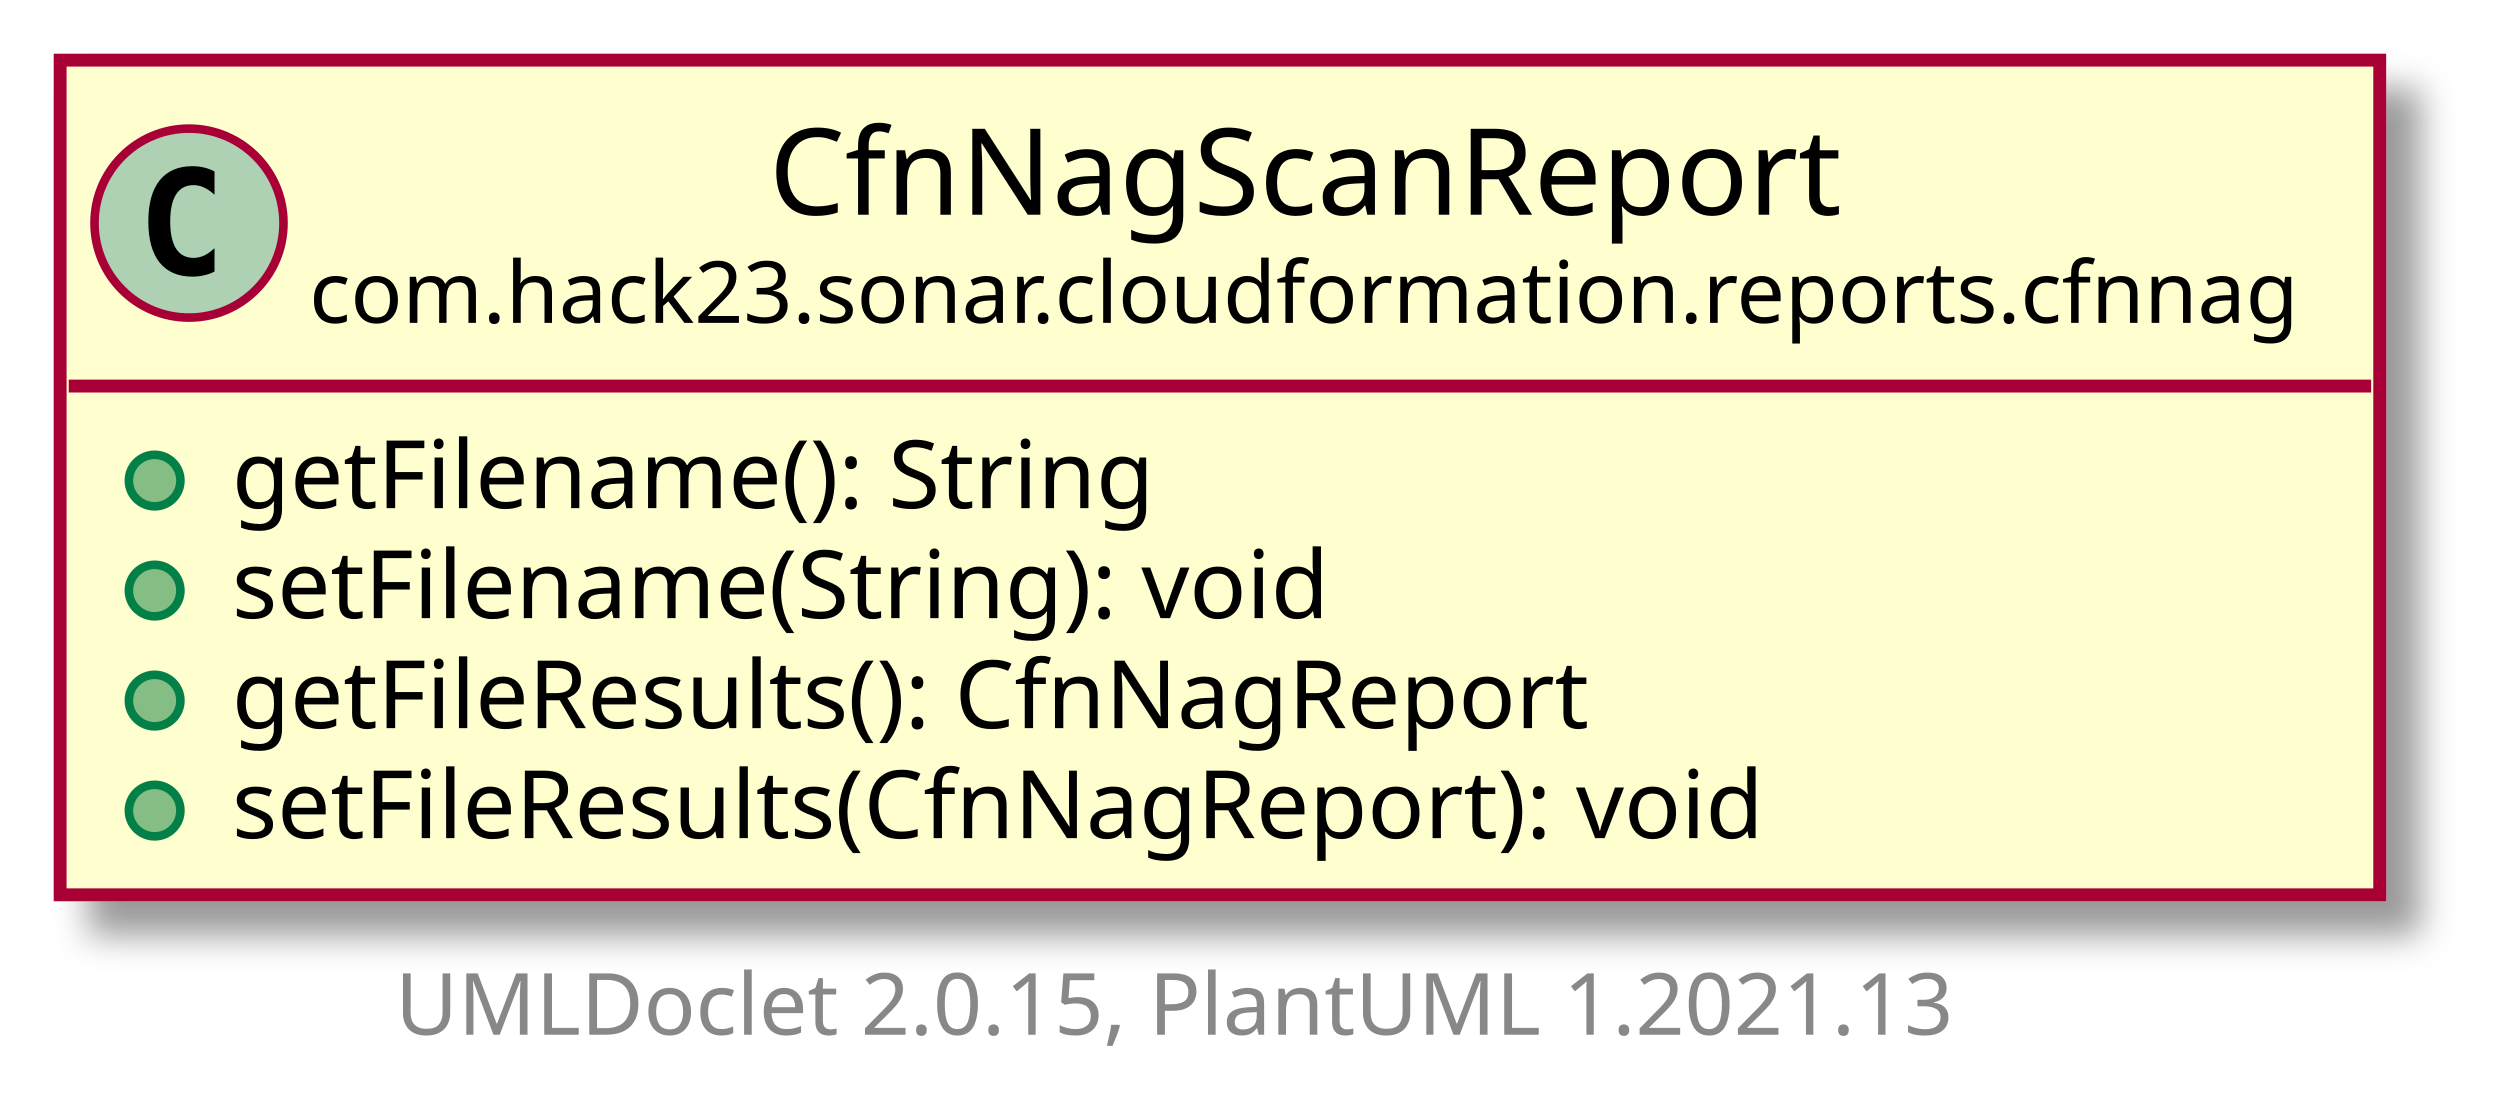
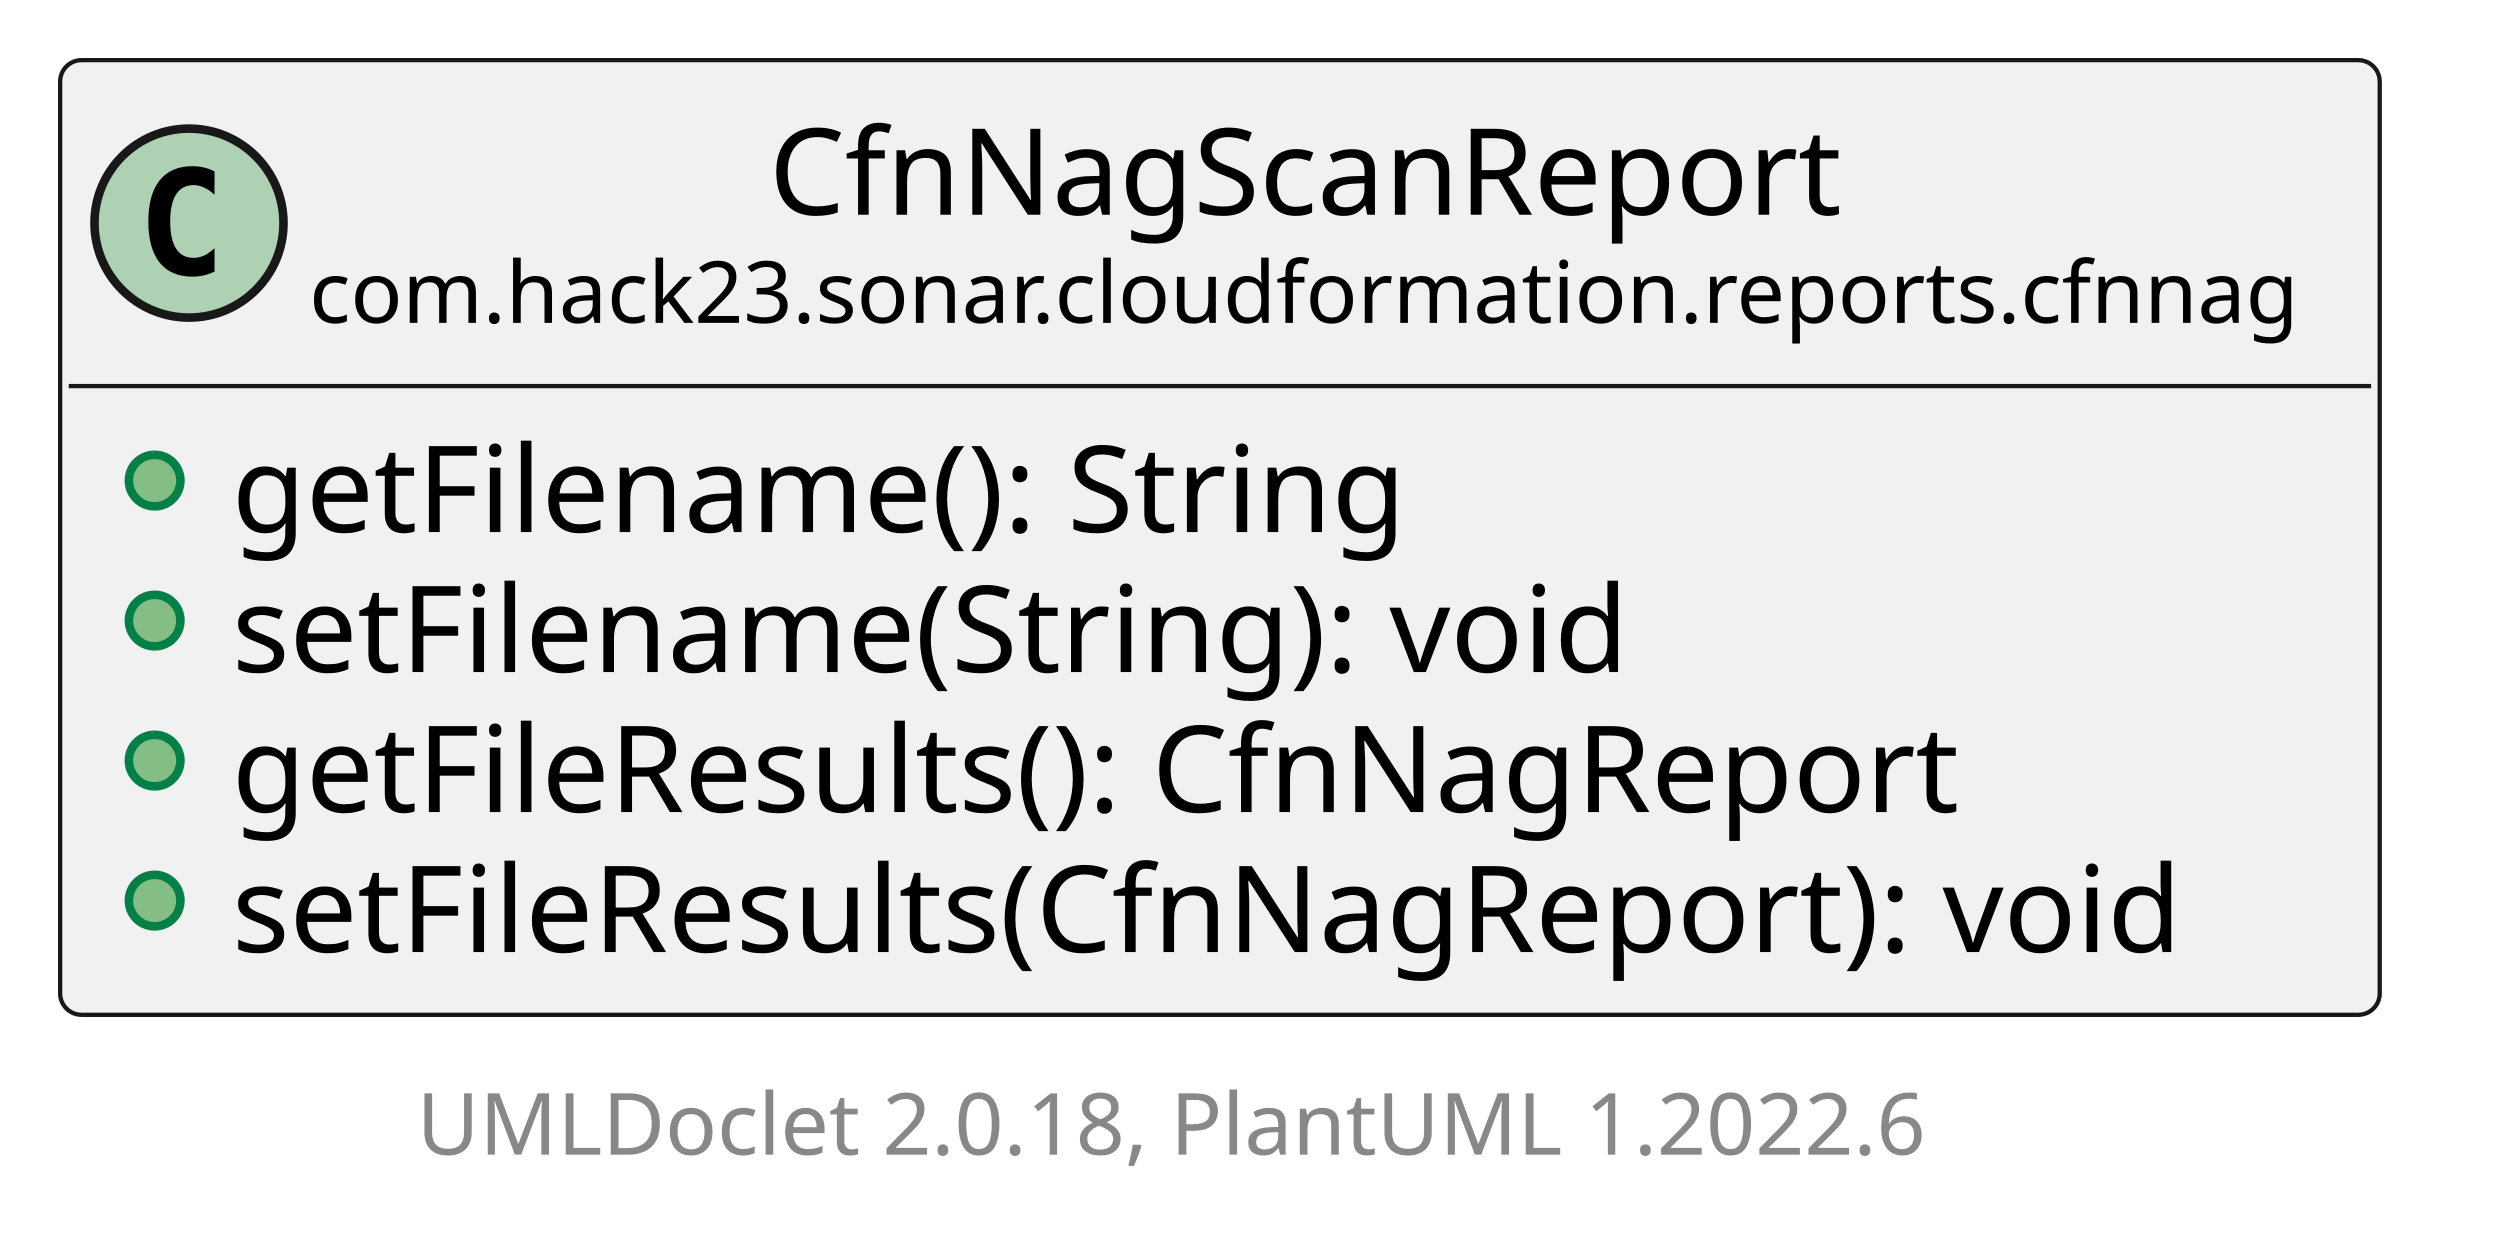
- <svg xmlns="http://www.w3.org/2000/svg" xmlns:xlink="http://www.w3.org/1999/xlink" contentScriptType="application/ecmascript" contentStyleType="text/css" height="128px" preserveAspectRatio="none" style="width:291px;height:128px;background:#FFFFFF;" version="1.1" viewBox="0 0 291 128" width="291px" zoomAndPan="magnify">
-   <defs>
-     <filter height="300%" id="ffgetdk3bx00a" width="300%" x="-1" y="-1">
-       <feGaussianBlur result="blurOut" stdDeviation="2.0" />
-       <feColorMatrix in="blurOut" result="blurOut2" type="matrix" values="0 0 0 0 0 0 0 0 0 0 0 0 0 0 0 0 0 0 .4 0" />
-       <feOffset dx="4.0" dy="4.0" in="blurOut2" result="blurOut3" />
-       <feBlend in="SourceGraphic" in2="blurOut3" mode="normal" />
-     </filter>
-   </defs>
+ <svg xmlns="http://www.w3.org/2000/svg" xmlns:xlink="http://www.w3.org/1999/xlink" contentStyleType="text/css" height="144px" preserveAspectRatio="none" style="width:291px;height:144px;background:#FFFFFF;" version="1.1" viewBox="0 0 291 144" width="291px" zoomAndPan="magnify">
+   <defs />
  <g>
    <a href="CfnNagScanReport.html" target="_top" title="CfnNagScanReport.html" xlink:actuate="onRequest" xlink:href="CfnNagScanReport.html" xlink:show="new" xlink:title="CfnNagScanReport.html" xlink:type="simple">
-       <rect codeLine="5" fill="#FEFECE" filter="url(#ffgetdk3bx00a)" height="97.156" id="com.hack23.sonar.cloudformation.reports.cfnnag.CfnNagScanReport" style="stroke:#A80036;stroke-width:1.5;" width="270" x="7" y="7" />
-       <ellipse cx="22" cy="25.969" fill="#ADD1B2" rx="11" ry="11" style="stroke:#A80036;stroke-width:1.0;" />
-       <path d="M24.969,31.609 Q24.391,31.906 23.75,32.047 Q23.109,32.203 22.406,32.203 Q19.906,32.203 18.578,30.562 Q17.266,28.906 17.266,25.781 Q17.266,22.656 18.578,21 Q19.906,19.344 22.406,19.344 Q23.109,19.344 23.75,19.5 Q24.406,19.656 24.969,19.953 L24.969,22.672 Q24.344,22.094 23.75,21.828 Q23.156,21.547 22.531,21.547 Q21.188,21.547 20.5,22.625 Q19.812,23.688 19.812,25.781 Q19.812,27.875 20.5,28.953 Q21.188,30.016 22.531,30.016 Q23.156,30.016 23.75,29.75 Q24.344,29.469 24.969,28.891 L24.969,31.609 Z " fill="#000000" />
-       <text fill="#000000" font-family="sans-serif" font-size="14" lengthAdjust="spacing" textLength="131" x="89.5" y="24.995">CfnNagScanReport</text>
-       <text fill="#000000" font-family="sans-serif" font-size="10" lengthAdjust="spacing" textLength="238" x="36" y="37.579">com.hack23.sonar.cloudformation.reports.cfnnag</text>
-       <line style="stroke:#A80036;stroke-width:1.5;" x1="8" x2="276" y1="44.938" y2="44.938" />
-       <ellipse cx="18" cy="55.938" fill="#84BE84" rx="3" ry="3" style="stroke:#038048;stroke-width:1.0;" />
-       <text fill="#000000" font-family="sans-serif" font-size="11" lengthAdjust="spacing" textLength="119" x="27" y="59.148">getFilename(): String</text>
-       <ellipse cx="18" cy="68.742" fill="#84BE84" rx="3" ry="3" style="stroke:#038048;stroke-width:1.0;" />
-       <text fill="#000000" font-family="sans-serif" font-size="11" lengthAdjust="spacing" textLength="142" x="27" y="71.953">setFilename(String): void</text>
-       <ellipse cx="18" cy="81.547" fill="#84BE84" rx="3" ry="3" style="stroke:#038048;stroke-width:1.0;" />
-       <text fill="#000000" font-family="sans-serif" font-size="11" lengthAdjust="spacing" textLength="173" x="27" y="84.757">getFileResults(): CfnNagReport</text>
-       <ellipse cx="18" cy="94.352" fill="#84BE84" rx="3" ry="3" style="stroke:#038048;stroke-width:1.0;" />
-       <text fill="#000000" font-family="sans-serif" font-size="11" lengthAdjust="spacing" textLength="196" x="27" y="97.562">setFileResults(CfnNagReport): void</text>
+       <g id="elem_com.hack23.sonar.cloudformation.reports.cfnnag.CfnNagScanReport">
+         <rect codeLine="5" fill="#F1F1F1" height="111.125" id="com.hack23.sonar.cloudformation.reports.cfnnag.CfnNagScanReport" rx="2.5" ry="2.5" style="stroke:#181818;stroke-width:0.5;" width="270" x="7" y="7" />
+         <ellipse cx="22" cy="25.969" fill="#ADD1B2" rx="11" ry="11" style="stroke:#181818;stroke-width:1.0;" />
+         <path d="M24.969,31.609 Q24.391,31.906 23.75,32.047 Q23.109,32.203 22.406,32.203 Q19.906,32.203 18.578,30.562 Q17.266,28.906 17.266,25.781 Q17.266,22.656 18.578,21 Q19.906,19.344 22.406,19.344 Q23.109,19.344 23.75,19.5 Q24.406,19.656 24.969,19.953 L24.969,22.672 Q24.344,22.094 23.75,21.828 Q23.156,21.547 22.531,21.547 Q21.188,21.547 20.5,22.625 Q19.812,23.688 19.812,25.781 Q19.812,27.875 20.5,28.953 Q21.188,30.016 22.531,30.016 Q23.156,30.016 23.75,29.75 Q24.344,29.469 24.969,28.891 L24.969,31.609 Z " fill="#000000" />
+         <text fill="#000000" font-family="sans-serif" font-size="14" lengthAdjust="spacing" textLength="131" x="89.5" y="24.995">CfnNagScanReport</text>
+         <text fill="#000000" font-family="sans-serif" font-size="10" lengthAdjust="spacing" textLength="238" x="36" y="37.579">com.hack23.sonar.cloudformation.reports.cfnnag</text>
+         <line style="stroke:#181818;stroke-width:0.5;" x1="8" x2="276" y1="44.938" y2="44.938" />
+         <ellipse cx="18" cy="55.938" fill="#84BE84" rx="3" ry="3" style="stroke:#038048;stroke-width:1.0;" />
+         <text fill="#000000" font-family="sans-serif" font-size="14" lengthAdjust="spacing" textLength="144" x="27" y="61.933">getFilename(): String</text>
+         <ellipse cx="18" cy="72.234" fill="#84BE84" rx="3" ry="3" style="stroke:#038048;stroke-width:1.0;" />
+         <text fill="#000000" font-family="sans-serif" font-size="14" lengthAdjust="spacing" textLength="171" x="27" y="78.23">setFilename(String): void</text>
+         <ellipse cx="18" cy="88.531" fill="#84BE84" rx="3" ry="3" style="stroke:#038048;stroke-width:1.0;" />
+         <text fill="#000000" font-family="sans-serif" font-size="14" lengthAdjust="spacing" textLength="214" x="27" y="94.526">getFileResults(): CfnNagReport</text>
+         <ellipse cx="18" cy="104.828" fill="#84BE84" rx="3" ry="3" style="stroke:#038048;stroke-width:1.0;" />
+         <text fill="#000000" font-family="sans-serif" font-size="14" lengthAdjust="spacing" textLength="241" x="27" y="110.823">setFileResults(CfnNagReport): void</text>
+       </g>
    </a>
-     <text fill="#888888" font-family="sans-serif" font-size="10" lengthAdjust="spacing" textLength="192" x="46" y="120.439">UMLDoclet 2.0.15, PlantUML 1.2021.13</text>
+     <rect height="11.641" style="stroke:#00000000;stroke-width:1.0;fill:none;" width="186" x="48.5" y="125.125" />
+     <text fill="#888888" font-family="sans-serif" font-size="10" lengthAdjust="spacing" textLength="186" x="48.5" y="134.407">UMLDoclet 2.0.18, PlantUML 1.2022.6</text>
  </g>
</svg>
